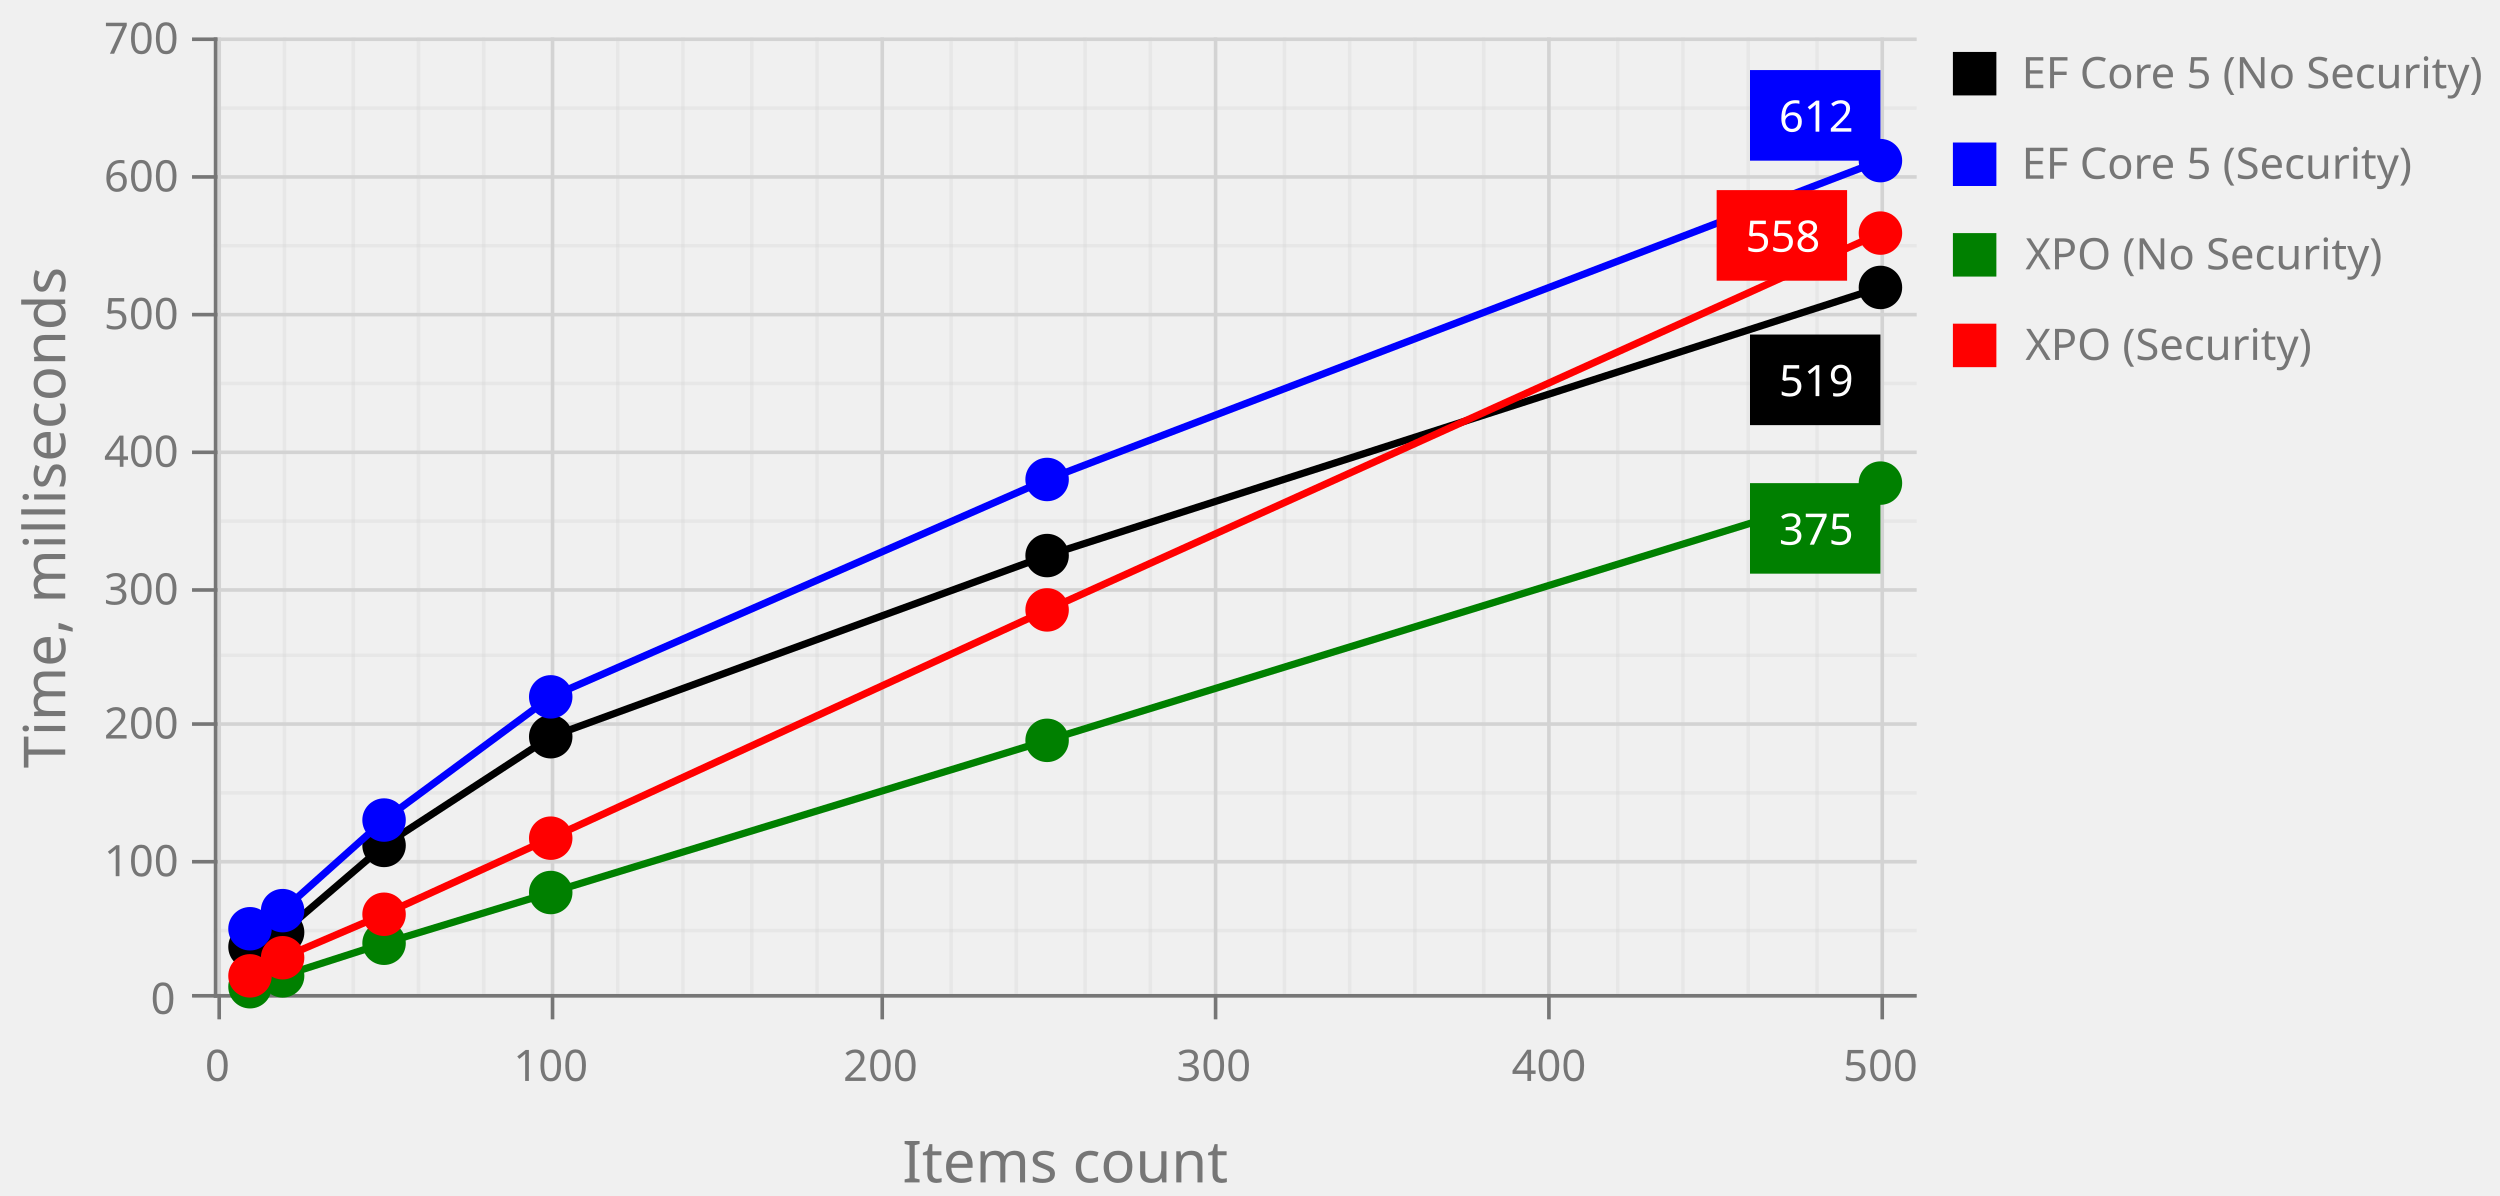
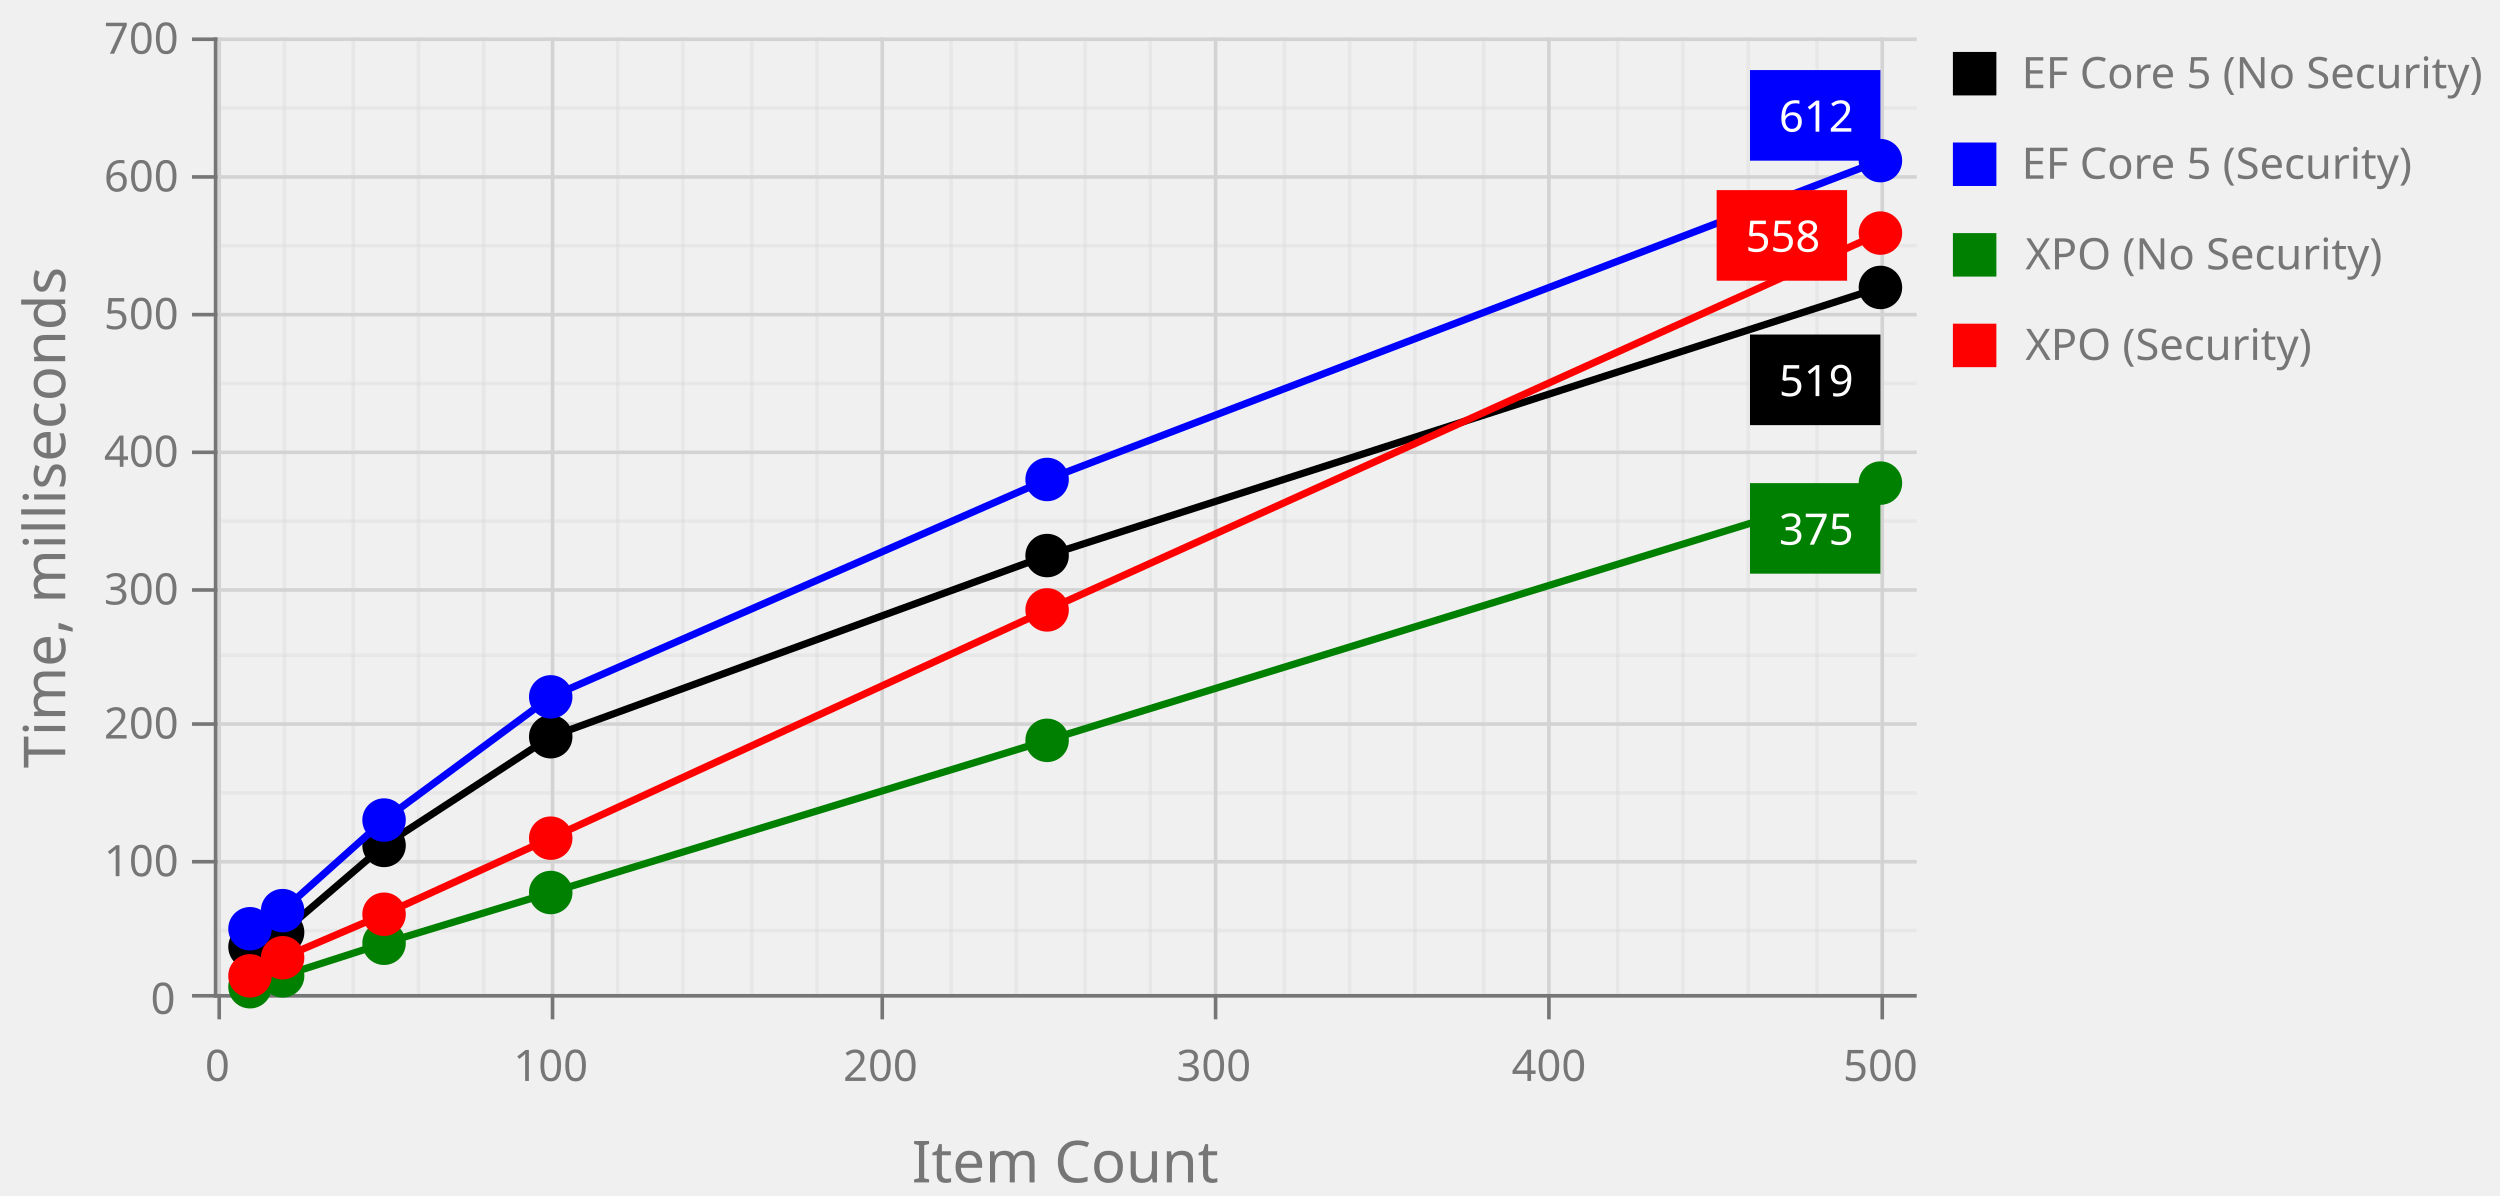
<svg xmlns="http://www.w3.org/2000/svg" version="1.1" fill="none" stroke="none" stroke-width="0" class="dxc dxc-chart" style="line-height:normal;display:block;overflow:hidden" width="690" height="330" direction="ltr" pointer-events="none" id="svg431">
  <defs id="defs25">
    <filter id="DevExpress_13" x="-0.5" y="-0.5" width="2" height="2" transform="translate(0,0)">
      <feGaussianBlur in="SourceGraphic" result="gaussianBlurResult" stdDeviation="3" id="feGaussianBlur2" />
      <feOffset in="gaussianBlurResult" result="offsetResult" dx="2" dy="6" id="feOffset4" />
      <feFlood result="floodResult" flood-color="#d3d3d3" flood-opacity="0.8" id="feFlood6" />
      <feComposite in="floodResult" in2="offsetResult" operator="in" result="compositeResult" id="feComposite8" />
      <feComposite in="SourceGraphic" in2="compositeResult" operator="over" id="feComposite10" />
    </filter>
    <clipPath id="DevExpress_14">
      <rect x="0" y="0" width="690" height="380" id="rect13" />
    </clipPath>
    <clipPath id="DevExpress_16">
      <rect x="-89" y="-10" width="635" height="58" id="rect16" />
    </clipPath>
    <clipPath id="DevExpress_17">
      <rect x="59" y="60" width="470" height="265" id="rect19" />
    </clipPath>
    <clipPath id="DevExpress_18">
      <rect x="59" y="60" width="470" height="265" id="rect22" />
    </clipPath>
  </defs>
  <rect x="0" y="0" width="690" height="330" fill="#808080" opacity="9.99899e-05" id="rect27" style="stroke-width:0" />
  <g class="dxc-background" id="g29" transform="translate(0,-49.66411)" />
  <g class="dxc-strips-group" id="g39" transform="translate(0,-49.66411)">
    <g class="dxc-val-strips" clip-path="url(#DevExpress_17)" id="g35" />
    <g class="dxc-arg-strips" clip-path="url(#DevExpress_17)" id="g37" />
  </g>
  <g class="dxc-grids-group" id="g127" transform="translate(0,-49.66411)">
    <g class="dxc-val-grid" id="g71">
      <path d="M 59,325 H 529" transform="translate(0,-0.5)" stroke="#d3d3d3" stroke-width="1" opacity="1" id="path41" />
      <path d="M 59,287 H 529" transform="translate(0,0.5)" stroke="#d3d3d3" stroke-width="1" opacity="1" id="path43" />
      <path d="M 59,249 H 529" transform="translate(0,0.5)" stroke="#d3d3d3" stroke-width="1" opacity="1" id="path45" />
      <path d="M 59,212 H 529" transform="translate(0,0.5)" stroke="#d3d3d3" stroke-width="1" opacity="1" id="path47" />
      <path d="M 59,174 H 529" transform="translate(0,0.5)" stroke="#d3d3d3" stroke-width="1" opacity="1" id="path49" />
      <path d="M 59,136 H 529" transform="translate(0,0.5)" stroke="#d3d3d3" stroke-width="1" opacity="1" id="path51" />
      <path d="M 59,98 H 529" transform="translate(0,0.5)" stroke="#d3d3d3" stroke-width="1" opacity="1" id="path53" />
      <path d="M 59,60 H 529" transform="translate(0,0.5)" stroke="#d3d3d3" stroke-width="1" opacity="1" id="path55" />
      <path d="M 59,306 H 529" transform="translate(0,0.5)" stroke="#d3d3d3" stroke-width="1" stroke-opacity="0.3" opacity="1" id="path57" />
      <path d="M 59,268 H 529" transform="translate(0,0.5)" stroke="#d3d3d3" stroke-width="1" stroke-opacity="0.3" opacity="1" id="path59" />
      <path d="M 59,230 H 529" transform="translate(0,0.5)" stroke="#d3d3d3" stroke-width="1" stroke-opacity="0.3" opacity="1" id="path61" />
      <path d="M 59,193 H 529" transform="translate(0,0.5)" stroke="#d3d3d3" stroke-width="1" stroke-opacity="0.3" opacity="1" id="path63" />
      <path d="M 59,155 H 529" transform="translate(0,0.5)" stroke="#d3d3d3" stroke-width="1" stroke-opacity="0.3" opacity="1" id="path65" />
      <path d="M 59,117 H 529" transform="translate(0,0.5)" stroke="#d3d3d3" stroke-width="1" stroke-opacity="0.3" opacity="1" id="path67" />
      <path d="M 59,79 H 529" transform="translate(0,0.5)" stroke="#d3d3d3" stroke-width="1" stroke-opacity="0.3" opacity="1" id="path69" />
    </g>
    <g class="dxc-arg-grid" id="g125">
      <path d="M 60,60 V 325" transform="translate(0.5)" stroke="#d3d3d3" stroke-width="1" opacity="1" id="path73" />
      <path d="M 152,60 V 325" transform="translate(0.5)" stroke="#d3d3d3" stroke-width="1" opacity="1" id="path75" />
      <path d="M 243,60 V 325" transform="translate(0.5)" stroke="#d3d3d3" stroke-width="1" opacity="1" id="path77" />
      <path d="M 335,60 V 325" transform="translate(0.5)" stroke="#d3d3d3" stroke-width="1" opacity="1" id="path79" />
      <path d="M 427,60 V 325" transform="translate(0.5)" stroke="#d3d3d3" stroke-width="1" opacity="1" id="path81" />
      <path d="M 519,60 V 325" transform="translate(0.5)" stroke="#d3d3d3" stroke-width="1" opacity="1" id="path83" />
      <path d="M 78,60 V 325" transform="translate(0.5)" stroke="#d3d3d3" stroke-width="1" stroke-opacity="0.3" opacity="1" id="path85" />
      <path d="M 97,60 V 325" transform="translate(0.5)" stroke="#d3d3d3" stroke-width="1" stroke-opacity="0.3" opacity="1" id="path87" />
      <path d="M 115,60 V 325" transform="translate(0.5)" stroke="#d3d3d3" stroke-width="1" stroke-opacity="0.3" opacity="1" id="path89" />
      <path d="M 133,60 V 325" transform="translate(0.5)" stroke="#d3d3d3" stroke-width="1" stroke-opacity="0.3" opacity="1" id="path91" />
      <path d="M 170,60 V 325" transform="translate(0.5)" stroke="#d3d3d3" stroke-width="1" stroke-opacity="0.3" opacity="1" id="path93" />
      <path d="M 188,60 V 325" transform="translate(0.5)" stroke="#d3d3d3" stroke-width="1" stroke-opacity="0.3" opacity="1" id="path95" />
      <path d="M 207,60 V 325" transform="translate(0.5)" stroke="#d3d3d3" stroke-width="1" stroke-opacity="0.3" opacity="1" id="path97" />
      <path d="M 225,60 V 325" transform="translate(0.5)" stroke="#d3d3d3" stroke-width="1" stroke-opacity="0.3" opacity="1" id="path99" />
      <path d="M 262,60 V 325" transform="translate(0.5)" stroke="#d3d3d3" stroke-width="1" stroke-opacity="0.3" opacity="1" id="path101" />
      <path d="M 280,60 V 325" transform="translate(0.5)" stroke="#d3d3d3" stroke-width="1" stroke-opacity="0.3" opacity="1" id="path103" />
      <path d="M 299,60 V 325" transform="translate(0.5)" stroke="#d3d3d3" stroke-width="1" stroke-opacity="0.3" opacity="1" id="path105" />
      <path d="M 317,60 V 325" transform="translate(0.5)" stroke="#d3d3d3" stroke-width="1" stroke-opacity="0.3" opacity="1" id="path107" />
      <path d="M 354,60 V 325" transform="translate(0.5)" stroke="#d3d3d3" stroke-width="1" stroke-opacity="0.3" opacity="1" id="path109" />
      <path d="M 372,60 V 325" transform="translate(0.5)" stroke="#d3d3d3" stroke-width="1" stroke-opacity="0.3" opacity="1" id="path111" />
      <path d="M 390,60 V 325" transform="translate(0.5)" stroke="#d3d3d3" stroke-width="1" stroke-opacity="0.3" opacity="1" id="path113" />
      <path d="M 409,60 V 325" transform="translate(0.5)" stroke="#d3d3d3" stroke-width="1" stroke-opacity="0.3" opacity="1" id="path115" />
      <path d="M 446,60 V 325" transform="translate(0.5)" stroke="#d3d3d3" stroke-width="1" stroke-opacity="0.3" opacity="1" id="path117" />
      <path d="M 464,60 V 325" transform="translate(0.5)" stroke="#d3d3d3" stroke-width="1" stroke-opacity="0.3" opacity="1" id="path119" />
      <path d="M 482,60 V 325" transform="translate(0.5)" stroke="#d3d3d3" stroke-width="1" stroke-opacity="0.3" opacity="1" id="path121" />
      <path d="M 501,60 V 325" transform="translate(0.5)" stroke="#d3d3d3" stroke-width="1" stroke-opacity="0.3" opacity="1" id="path123" />
    </g>
  </g>
  <g class="dxc-border" id="g129" transform="translate(0,-49.66411)" />
  <g class="dxc-axes-group" id="g211" transform="translate(0,-49.66411)">
    <g class="dxc-val-axis" clip-path="url(#DevExpress_14)" id="g173">
      <g class="dxc-val-elements" id="g147">
        <text style="font-weight:400;font-size:12px;font-family:'Segoe UI', 'Helvetica Neue', 'Trebuchet MS', Verdana, sans-serif;white-space:pre;fill:#767676" x="59" y="325" transform="translate(-14,4.5)" text-anchor="middle" id="text131">0</text>
        <text style="font-weight:400;font-size:12px;font-family:'Segoe UI', 'Helvetica Neue', 'Trebuchet MS', Verdana, sans-serif;white-space:pre;fill:#767676" x="59" y="287" transform="translate(-20,4.5)" text-anchor="middle" id="text133">100</text>
        <text style="font-weight:400;font-size:12px;font-family:'Segoe UI', 'Helvetica Neue', 'Trebuchet MS', Verdana, sans-serif;white-space:pre;fill:#767676" x="59" y="249" transform="translate(-20,4.5)" text-anchor="middle" id="text135">200</text>
        <text style="font-weight:400;font-size:12px;font-family:'Segoe UI', 'Helvetica Neue', 'Trebuchet MS', Verdana, sans-serif;white-space:pre;fill:#767676" x="59" y="212" transform="translate(-20,4.5)" text-anchor="middle" id="text137">300</text>
        <text style="font-weight:400;font-size:12px;font-family:'Segoe UI', 'Helvetica Neue', 'Trebuchet MS', Verdana, sans-serif;white-space:pre;fill:#767676" x="59" y="174" transform="translate(-20,4.5)" text-anchor="middle" id="text139">400</text>
        <text style="font-weight:400;font-size:12px;font-family:'Segoe UI', 'Helvetica Neue', 'Trebuchet MS', Verdana, sans-serif;white-space:pre;fill:#767676" x="59" y="136" transform="translate(-20,4.5)" text-anchor="middle" id="text141">500</text>
        <text style="font-weight:400;font-size:12px;font-family:'Segoe UI', 'Helvetica Neue', 'Trebuchet MS', Verdana, sans-serif;white-space:pre;fill:#767676" x="59" y="98" transform="translate(-20,4.5)" text-anchor="middle" id="text143">600</text>
        <text style="font-weight:400;font-size:12px;font-family:'Segoe UI', 'Helvetica Neue', 'Trebuchet MS', Verdana, sans-serif;white-space:pre;fill:#767676" x="59" y="60" transform="translate(-20,4.5)" text-anchor="middle" id="text145">700</text>
      </g>
      <g class="dxc-val-line" id="g167">
        <path d="M 59,325 V 60" transform="translate(0.5)" stroke-width="1" stroke="#767676" id="path149" />
        <path d="m 53,325 h 7" transform="translate(0,-0.5)" stroke="#767676" stroke-width="1" opacity="1" id="path151" />
        <path d="m 53,287 h 7" transform="translate(0,0.5)" stroke="#767676" stroke-width="1" opacity="1" id="path153" />
        <path d="m 53,249 h 7" transform="translate(0,0.5)" stroke="#767676" stroke-width="1" opacity="1" id="path155" />
        <path d="m 53,212 h 7" transform="translate(0,0.5)" stroke="#767676" stroke-width="1" opacity="1" id="path157" />
        <path d="m 53,174 h 7" transform="translate(0,0.5)" stroke="#767676" stroke-width="1" opacity="1" id="path159" />
        <path d="m 53,136 h 7" transform="translate(0,0.5)" stroke="#767676" stroke-width="1" opacity="1" id="path161" />
        <path d="m 53,98 h 7" transform="translate(0,0.5)" stroke="#767676" stroke-width="1" opacity="1" id="path163" />
        <path d="m 53,60 h 7" transform="translate(0,0.5)" stroke="#767676" stroke-width="1" opacity="1" id="path165" />
      </g>
      <g class="dxc-val-title" id="g171">
        <text style="font-weight:400;font-size:16px;font-family:'Segoe UI', 'Helvetica Neue', 'Trebuchet MS', Verdana, sans-serif;white-space:pre;fill:#767676" x="59" y="192.5" transform="rotate(-90,38.5,213)" text-anchor="middle" id="text169">Time, milliseconds</text>
      </g>
    </g>
    <g class="dxc-arg-axis" clip-path="url(#DevExpress_14)" id="g209">
      <g class="dxc-arg-elements" id="g187">
        <text style="font-weight:400;font-size:12px;font-family:'Segoe UI', 'Helvetica Neue', 'Trebuchet MS', Verdana, sans-serif;white-space:pre;fill:#767676" x="60" y="325" transform="translate(0,23)" text-anchor="middle" id="text175">0</text>
        <text style="font-weight:400;font-size:12px;font-family:'Segoe UI', 'Helvetica Neue', 'Trebuchet MS', Verdana, sans-serif;white-space:pre;fill:#767676" x="152" y="325" transform="translate(0,23)" text-anchor="middle" id="text177">100</text>
        <text style="font-weight:400;font-size:12px;font-family:'Segoe UI', 'Helvetica Neue', 'Trebuchet MS', Verdana, sans-serif;white-space:pre;fill:#767676" x="243" y="325" transform="translate(0,23)" text-anchor="middle" id="text179">200</text>
        <text style="font-weight:400;font-size:12px;font-family:'Segoe UI', 'Helvetica Neue', 'Trebuchet MS', Verdana, sans-serif;white-space:pre;fill:#767676" x="335" y="325" transform="translate(0,23)" text-anchor="middle" id="text181">300</text>
        <text style="font-weight:400;font-size:12px;font-family:'Segoe UI', 'Helvetica Neue', 'Trebuchet MS', Verdana, sans-serif;white-space:pre;fill:#767676" x="427" y="325" transform="translate(0.5,23)" text-anchor="middle" id="text183">400</text>
        <text style="font-weight:400;font-size:12px;font-family:'Segoe UI', 'Helvetica Neue', 'Trebuchet MS', Verdana, sans-serif;white-space:pre;fill:#767676" x="519" y="325" transform="translate(0,23)" text-anchor="middle" id="text185">500</text>
      </g>
      <g class="dxc-arg-line" id="g203">
        <path d="M 59,325 H 529" transform="translate(0,-0.5)" stroke-width="1" stroke="#767676" id="path189" />
        <path d="m 60,324 v 7" transform="translate(0.5)" stroke="#767676" stroke-width="1" opacity="1" id="path191" />
        <path d="m 152,324 v 7" transform="translate(0.5)" stroke="#767676" stroke-width="1" opacity="1" id="path193" />
        <path d="m 243,324 v 7" transform="translate(0.5)" stroke="#767676" stroke-width="1" opacity="1" id="path195" />
        <path d="m 335,324 v 7" transform="translate(0.5)" stroke="#767676" stroke-width="1" opacity="1" id="path197" />
        <path d="m 427,324 v 7" transform="translate(0.5)" stroke="#767676" stroke-width="1" opacity="1" id="path199" />
        <path d="m 519,324 v 7" transform="translate(0.5)" stroke="#767676" stroke-width="1" opacity="1" id="path201" />
      </g>
      <g class="dxc-arg-title" id="g207">
-         <text style="font-weight:400;font-size:16px;font-family:'Segoe UI', 'Helvetica Neue', 'Trebuchet MS', Verdana, sans-serif;white-space:pre;fill:#767676" x="294" y="325" transform="translate(0,51)" text-anchor="middle" id="text205">Items count</text>
+         <text style="font-weight:400;font-size:16px;font-family:'Segoe UI', 'Helvetica Neue', 'Trebuchet MS', Verdana, sans-serif;white-space:pre;fill:#767676" x="294" y="325" transform="translate(0,51)" text-anchor="middle" id="text205">Item Count</text>
      </g>
    </g>
  </g>
  <g class="dxc-strips-labels-group" id="g217" transform="translate(0,-49.66411)">
    <g class="dxc-val-axis-labels" id="g213" />
    <g class="dxc-arg-axis-labels" id="g215" />
  </g>
  <g class="dxc-constant-lines-group" id="g231" transform="translate(0,-49.66411)">
    <g class="dxc-val-constant-lines" id="g219" />
    <g class="dxc-val-constant-lines" id="g221" />
    <g class="dxc-val-constant-lines" id="g223" />
    <g class="dxc-arg-constant-lines" id="g225" />
    <g class="dxc-arg-constant-lines" id="g227" />
    <g class="dxc-arg-constant-lines" id="g229" />
  </g>
  <g class="dxc-series-group" id="g329" transform="translate(0,-49.66411)">
    <g class="dxc-series" id="g255">
      <g class="dxc-elements" stroke="#000000" stroke-width="2" clip-path="url(#DevExpress_18)" id="g235">
        <path d="m 69,311 9,-4 28,-24 46,-30 137,-50 230,-74" stroke-width="2" id="path233" />
      </g>
      <g fill="#000000" stroke="#000000" stroke-width="0" r="6" visibility="visible" class="dxc-markers" opacity="1" id="g249">
        <circle cx="0" cy="0" r="6" stroke-width="0" transform="translate(69,311)" id="circle237" />
        <circle cx="0" cy="0" r="6" stroke-width="0" transform="translate(78,307)" id="circle239" />
        <circle cx="0" cy="0" r="6" stroke-width="0" transform="translate(106,283)" id="circle241" />
        <circle cx="0" cy="0" r="6" stroke-width="0" transform="translate(152,253)" id="circle243" />
        <circle cx="0" cy="0" r="6" stroke-width="0" transform="translate(289,203)" id="circle245" />
        <circle cx="0" cy="0" r="6" stroke-width="0" transform="translate(519,129)" visibility="visible" fill="#000000" stroke="#000000" id="circle247" />
      </g>
      <g fill="#808080" opacity="0.001" stroke="#808080" class="dxc-trackers" clip-path="url(#DevExpress_18)" id="g253">
        <path d="m 69,311 9,-4 28,-24 46,-30 137,-50 230,-74" stroke-width="12" fill="none" id="path251" />
      </g>
    </g>
    <g class="dxc-series" id="g279">
      <g class="dxc-elements" stroke="#0000ff" stroke-width="2" clip-path="url(#DevExpress_18)" id="g259">
        <path d="m 69,306 9,-5 28,-25 46,-34 137,-60 230,-88" stroke-width="2" id="path257" />
      </g>
      <g fill="#0000ff" stroke="#0000ff" stroke-width="0" r="6" visibility="visible" class="dxc-markers" opacity="1" id="g273">
        <circle cx="0" cy="0" r="6" stroke-width="0" transform="translate(69,306)" id="circle261" />
        <circle cx="0" cy="0" r="6" stroke-width="0" transform="translate(78,301)" id="circle263" />
        <circle cx="0" cy="0" r="6" stroke-width="0" transform="translate(106,276)" id="circle265" />
        <circle cx="0" cy="0" r="6" stroke-width="0" transform="translate(152,242)" id="circle267" />
        <circle cx="0" cy="0" r="6" stroke-width="0" transform="translate(289,182)" id="circle269" />
        <circle cx="0" cy="0" r="6" stroke-width="0" transform="translate(519,94)" visibility="visible" fill="#0000ff" stroke="#0000ff" id="circle271" />
      </g>
      <g fill="#808080" opacity="0.001" stroke="#808080" class="dxc-trackers" clip-path="url(#DevExpress_18)" id="g277">
        <path d="m 69,306 9,-5 28,-25 46,-34 137,-60 230,-88" stroke-width="12" fill="none" id="path275" />
      </g>
    </g>
    <g class="dxc-series" id="g303">
      <g class="dxc-elements" stroke="#008000" stroke-width="2" clip-path="url(#DevExpress_18)" id="g283">
        <path d="m 69,322 9,-3 28,-9 46,-14 137,-42 230,-71" stroke-width="2" id="path281" />
      </g>
      <g fill="#008000" stroke="#008000" stroke-width="0" r="6" visibility="visible" class="dxc-markers" opacity="1" id="g297">
        <circle cx="0" cy="0" r="6" stroke-width="0" transform="translate(69,322)" id="circle285" />
        <circle cx="0" cy="0" r="6" stroke-width="0" transform="translate(78,319)" id="circle287" />
        <circle cx="0" cy="0" r="6" stroke-width="0" transform="translate(106,310)" id="circle289" />
        <circle cx="0" cy="0" r="6" stroke-width="0" transform="translate(152,296)" id="circle291" />
        <circle cx="0" cy="0" r="6" stroke-width="0" transform="translate(289,254)" id="circle293" />
        <circle cx="0" cy="0" r="6" stroke-width="0" transform="translate(519,183)" visibility="visible" fill="#008000" stroke="#008000" id="circle295" />
      </g>
      <g fill="#808080" opacity="0.001" stroke="#808080" class="dxc-trackers" clip-path="url(#DevExpress_18)" id="g301">
        <path d="m 69,322 9,-3 28,-9 46,-14 137,-42 230,-71" stroke-width="12" fill="none" id="path299" />
      </g>
    </g>
    <g class="dxc-series" id="g327">
      <g class="dxc-elements" stroke="#ff0000" stroke-width="2" clip-path="url(#DevExpress_18)" id="g307">
        <path d="m 69,319 9,-5 28,-12 46,-21 137,-63 230,-104" stroke-width="2" id="path305" />
      </g>
      <g fill="#ff0000" stroke="#ff0000" stroke-width="0" r="6" visibility="visible" class="dxc-markers" opacity="1" id="g321">
        <circle cx="0" cy="0" r="6" stroke-width="0" transform="translate(69,319)" id="circle309" />
        <circle cx="0" cy="0" r="6" stroke-width="0" transform="translate(78,314)" id="circle311" />
        <circle cx="0" cy="0" r="6" stroke-width="0" transform="translate(106,302)" id="circle313" />
        <circle cx="0" cy="0" r="6" stroke-width="0" transform="translate(152,281)" id="circle315" />
        <circle cx="0" cy="0" r="6" stroke-width="0" transform="translate(289,218)" id="circle317" />
        <circle cx="0" cy="0" r="6" fill="#ff0000" stroke="#ff0000" stroke-width="0" transform="translate(519,114)" visibility="visible" id="circle319" />
      </g>
      <g fill="#808080" opacity="0.001" stroke="#808080" class="dxc-trackers" clip-path="url(#DevExpress_18)" id="g325">
        <path d="m 69,319 9,-5 28,-12 46,-21 137,-63 230,-104" stroke-width="12" fill="none" id="path323" />
      </g>
    </g>
  </g>
  <g class="dxc-constant-lines-group" id="g343" transform="translate(0,-49.66411)">
    <g class="dxc-val-constant-lines" id="g331" />
    <g class="dxc-val-constant-lines" id="g333" />
    <g class="dxc-val-constant-lines" id="g335" />
    <g class="dxc-arg-constant-lines" id="g337" />
    <g class="dxc-arg-constant-lines" id="g339" />
    <g class="dxc-arg-constant-lines" id="g341" />
  </g>
  <g class="dxc-scale-breaks" id="g345" transform="translate(0,-49.66411)" />
  <g class="dxc-labels" pointer-events="none" clip-path="url(#DevExpress_18)" id="g355" transform="translate(-10,4.335892)">
    <g visibility="visible" id="g353">
      <g transform="translate(501,105)" id="g351">
        <rect x="-8" y="-17" width="36" height="25" fill="#000000" stroke-width="0" stroke="none" isEmpty="false" id="rect347" />
        <text style="font-weight:400;font-size:12px;font-family:'Segoe UI', 'Helvetica Neue', 'Trebuchet MS', Verdana, sans-serif;white-space:pre;fill:#ffffff" x="0" y="0" id="text349">519</text>
      </g>
    </g>
  </g>
  <g class="dxc-labels" pointer-events="none" clip-path="url(#DevExpress_18)" id="g365" transform="translate(-10,-90.66411)">
    <g visibility="visible" id="g363">
      <g transform="translate(501,127)" id="g361">
        <rect x="-8" y="-17" width="36" height="25" fill="#0000ff" stroke-width="0" stroke="none" isEmpty="false" id="rect357" />
        <text style="font-weight:400;font-size:12px;font-family:'Segoe UI', 'Helvetica Neue', 'Trebuchet MS', Verdana, sans-serif;white-space:pre;fill:#ffffff" x="0" y="0" id="text359">612</text>
      </g>
    </g>
  </g>
  <g class="dxc-labels" pointer-events="none" clip-path="url(#DevExpress_18)" id="g375" transform="translate(-10,-8.664108)">
    <g visibility="visible" id="g373">
      <g transform="translate(501,159)" id="g371">
        <rect x="-8" y="-17" width="36" height="25" fill="#008000" stroke-width="0" stroke="none" isEmpty="false" id="rect367" />
        <text style="font-weight:400;font-size:12px;font-family:'Segoe UI', 'Helvetica Neue', 'Trebuchet MS', Verdana, sans-serif;white-space:pre;fill:#ffffff" x="0" y="0" id="text369">375</text>
      </g>
    </g>
  </g>
  <g class="dxc-labels" pointer-events="none" clip-path="url(#DevExpress_18)" id="g385" transform="translate(0,-49.66411)">
    <g visibility="visible" id="g383" transform="translate(-19.20346,29.13628)">
      <g transform="translate(501,90)" id="g381">
        <rect x="-8" y="-17" width="36" height="25" fill="#ff0000" stroke-width="0" stroke="none" isEmpty="false" id="rect377" />
        <text style="font-weight:400;font-size:12px;font-family:'Segoe UI', 'Helvetica Neue', 'Trebuchet MS', Verdana, sans-serif;white-space:pre;fill:#ffffff" x="0" y="0" id="text379">558</text>
      </g>
    </g>
  </g>
  <g class="dxc-crosshair-cursor" id="g389" transform="translate(0,-49.66411)" />
  <g class="dxc-legend" clip-path="url(#DevExpress_14)" id="g427" transform="translate(0,-49.66411)">
    <g transform="translate(539,61)" id="g425">
      <g class="dxc-item" style="font-weight:400;font-size:12px;font-family:'Segoe UI', 'Helvetica Neue', 'Trebuchet MS', Verdana, sans-serif;fill:#767676" id="g423">
        <g id="g397">
          <g class="dxl-marker" transform="translate(0,3)" visibility="visible" id="g393">
            <rect x="0" y="0" width="12" height="12" fill="#000000" opacity="1" id="rect391" />
          </g>
          <text style="white-space:pre" x="0" y="0" transform="translate(19,13)" text-anchor="start" id="text395">EF Core 5 (No Security)</text>
        </g>
        <g id="g405">
          <g class="dxl-marker" transform="translate(0,28)" visibility="visible" id="g401">
            <rect x="0" y="0" width="12" height="12" fill="#0000ff" opacity="1" id="rect399" />
          </g>
          <text style="white-space:pre" x="0" y="0" transform="translate(19,38)" text-anchor="start" id="text403">EF Core 5 (Security)</text>
        </g>
        <g id="g413">
          <g class="dxl-marker" transform="translate(0,53)" visibility="visible" id="g409">
            <rect x="0" y="0" width="12" height="12" fill="#008000" opacity="1" id="rect407" />
          </g>
          <text style="white-space:pre" x="0" y="0" transform="translate(20,63)" text-anchor="start" id="text411">XPO (No Security)</text>
        </g>
        <g id="g421">
          <g class="dxl-marker" transform="translate(0,78)" visibility="visible" id="g417">
            <rect x="0" y="0" width="12" height="12" fill="#ff0000" opacity="1" id="rect415" />
          </g>
          <text style="white-space:pre" x="0" y="0" transform="translate(20,88)" text-anchor="start" id="text419">XPO (Security)</text>
        </g>
      </g>
    </g>
  </g>
  <g class="dxc-annotations" id="g429" transform="translate(0,-49.66411)" />
</svg>
